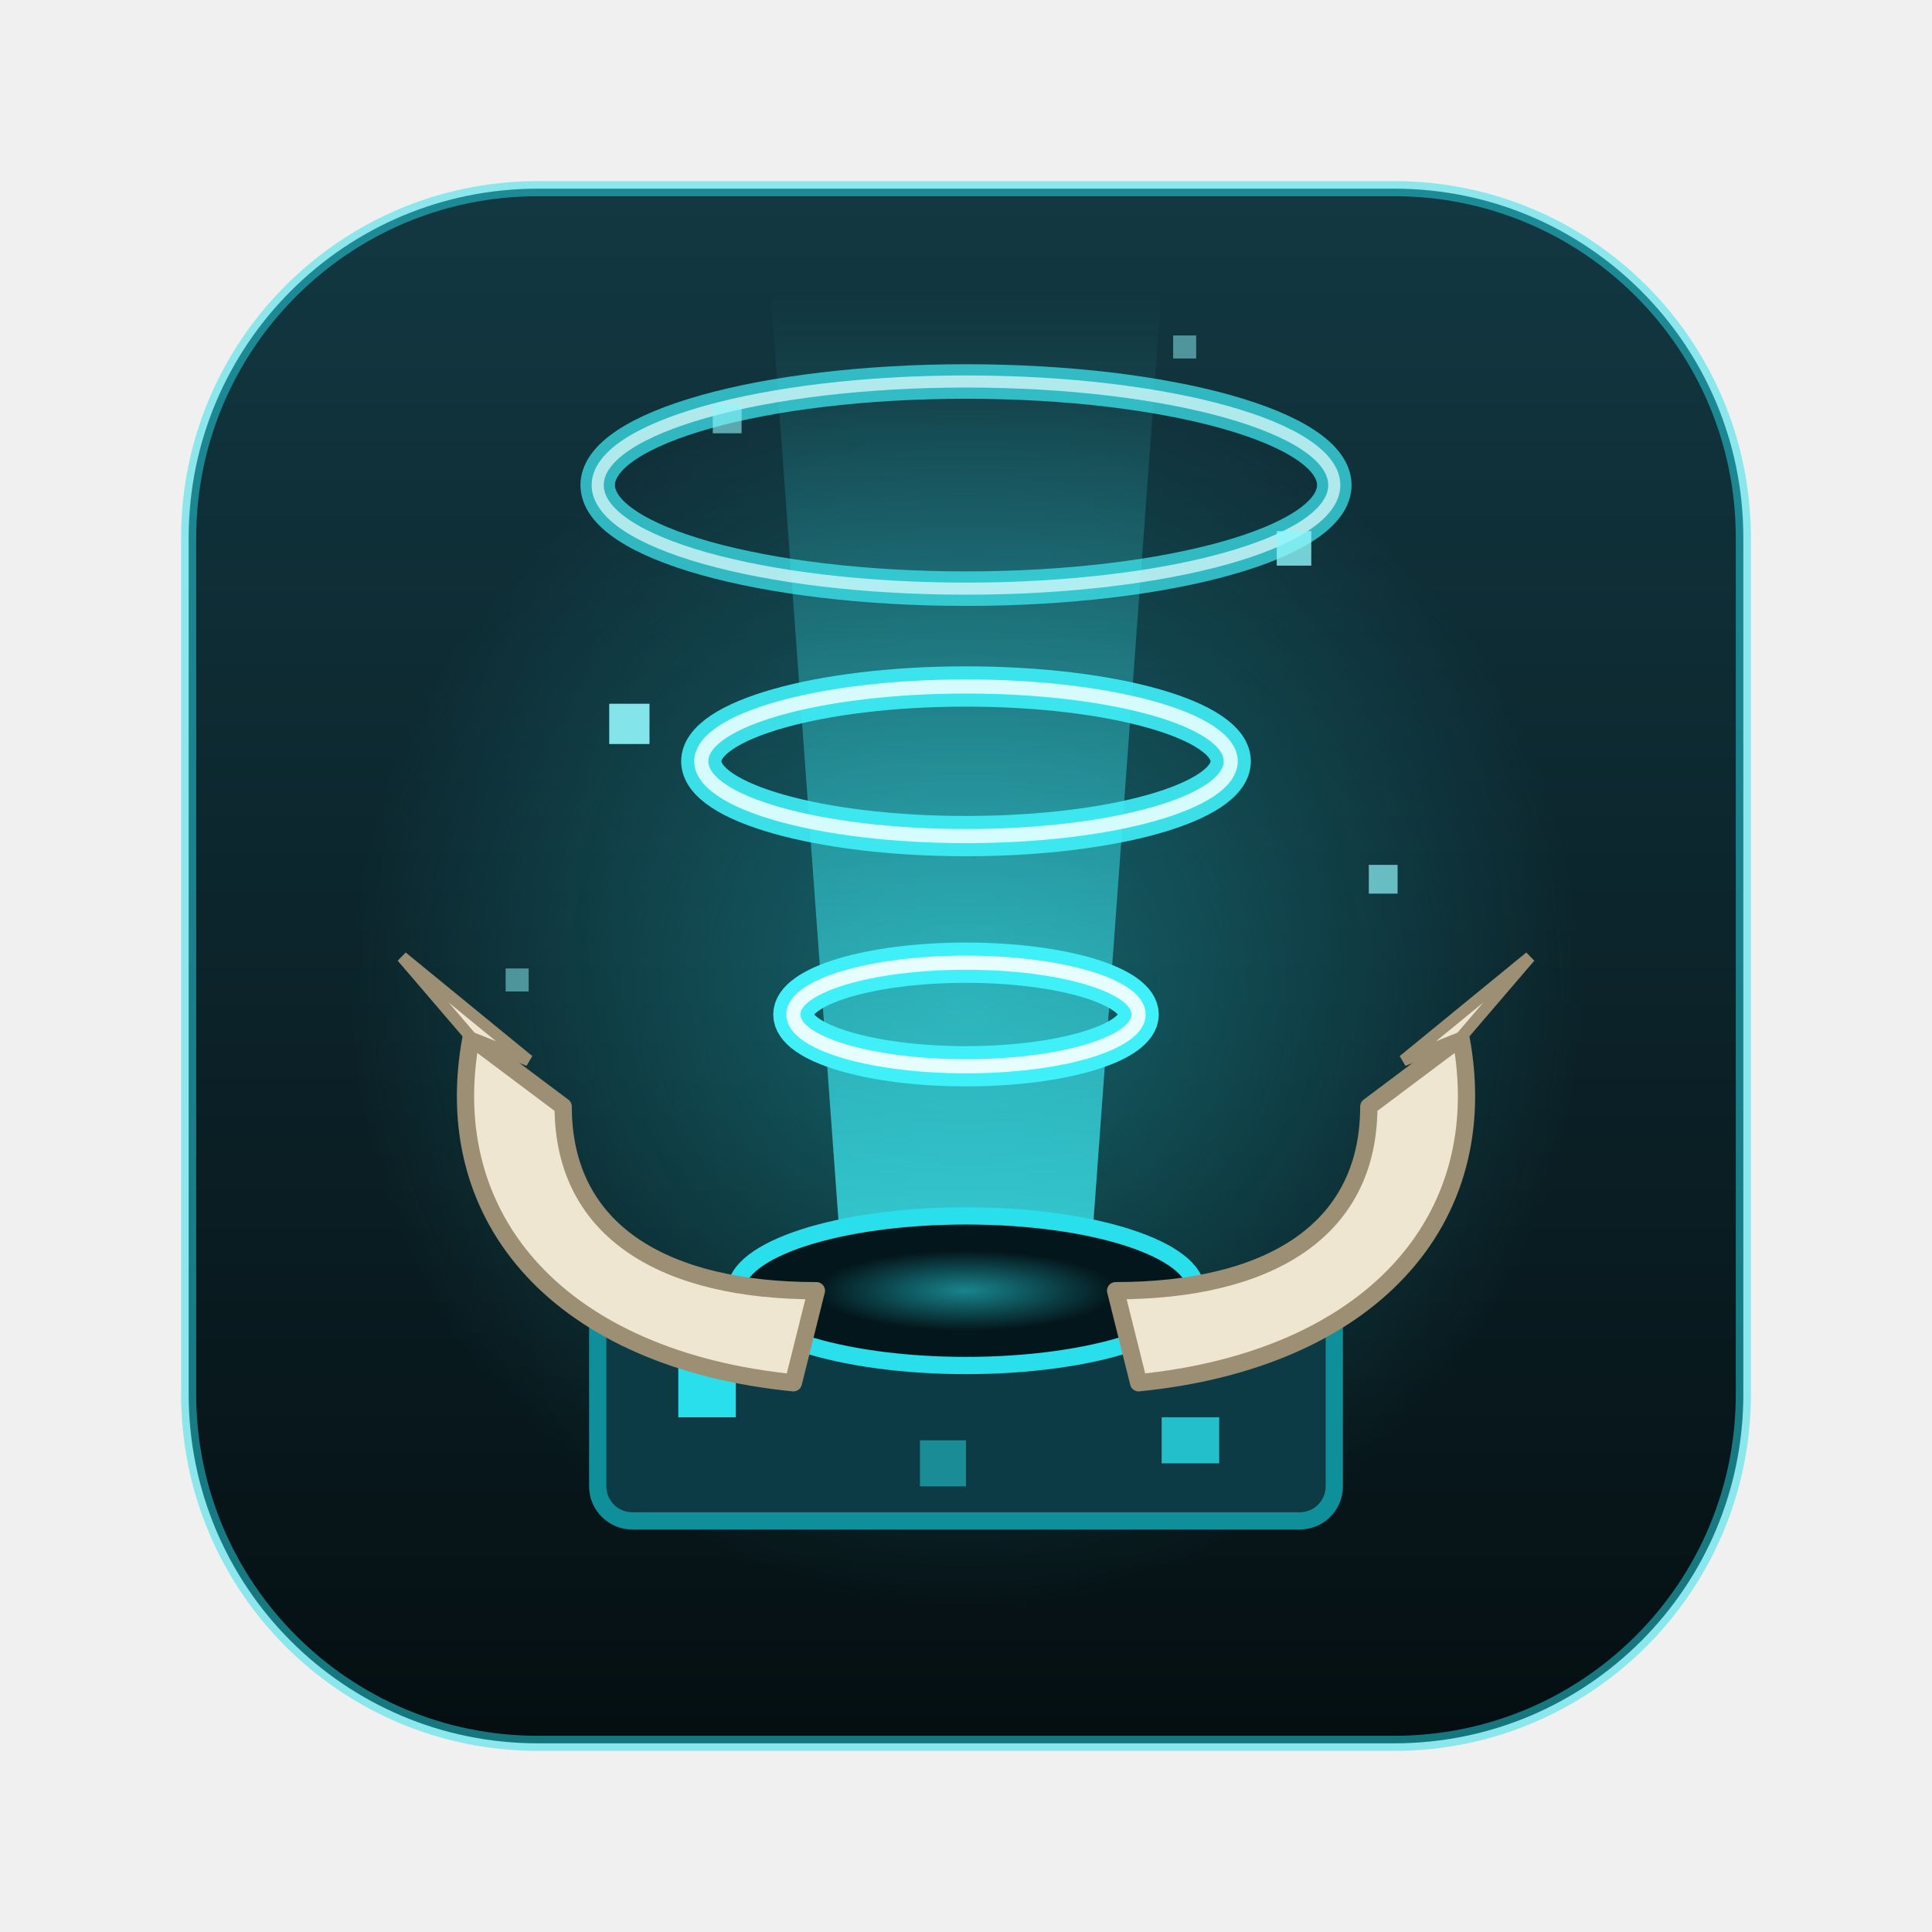
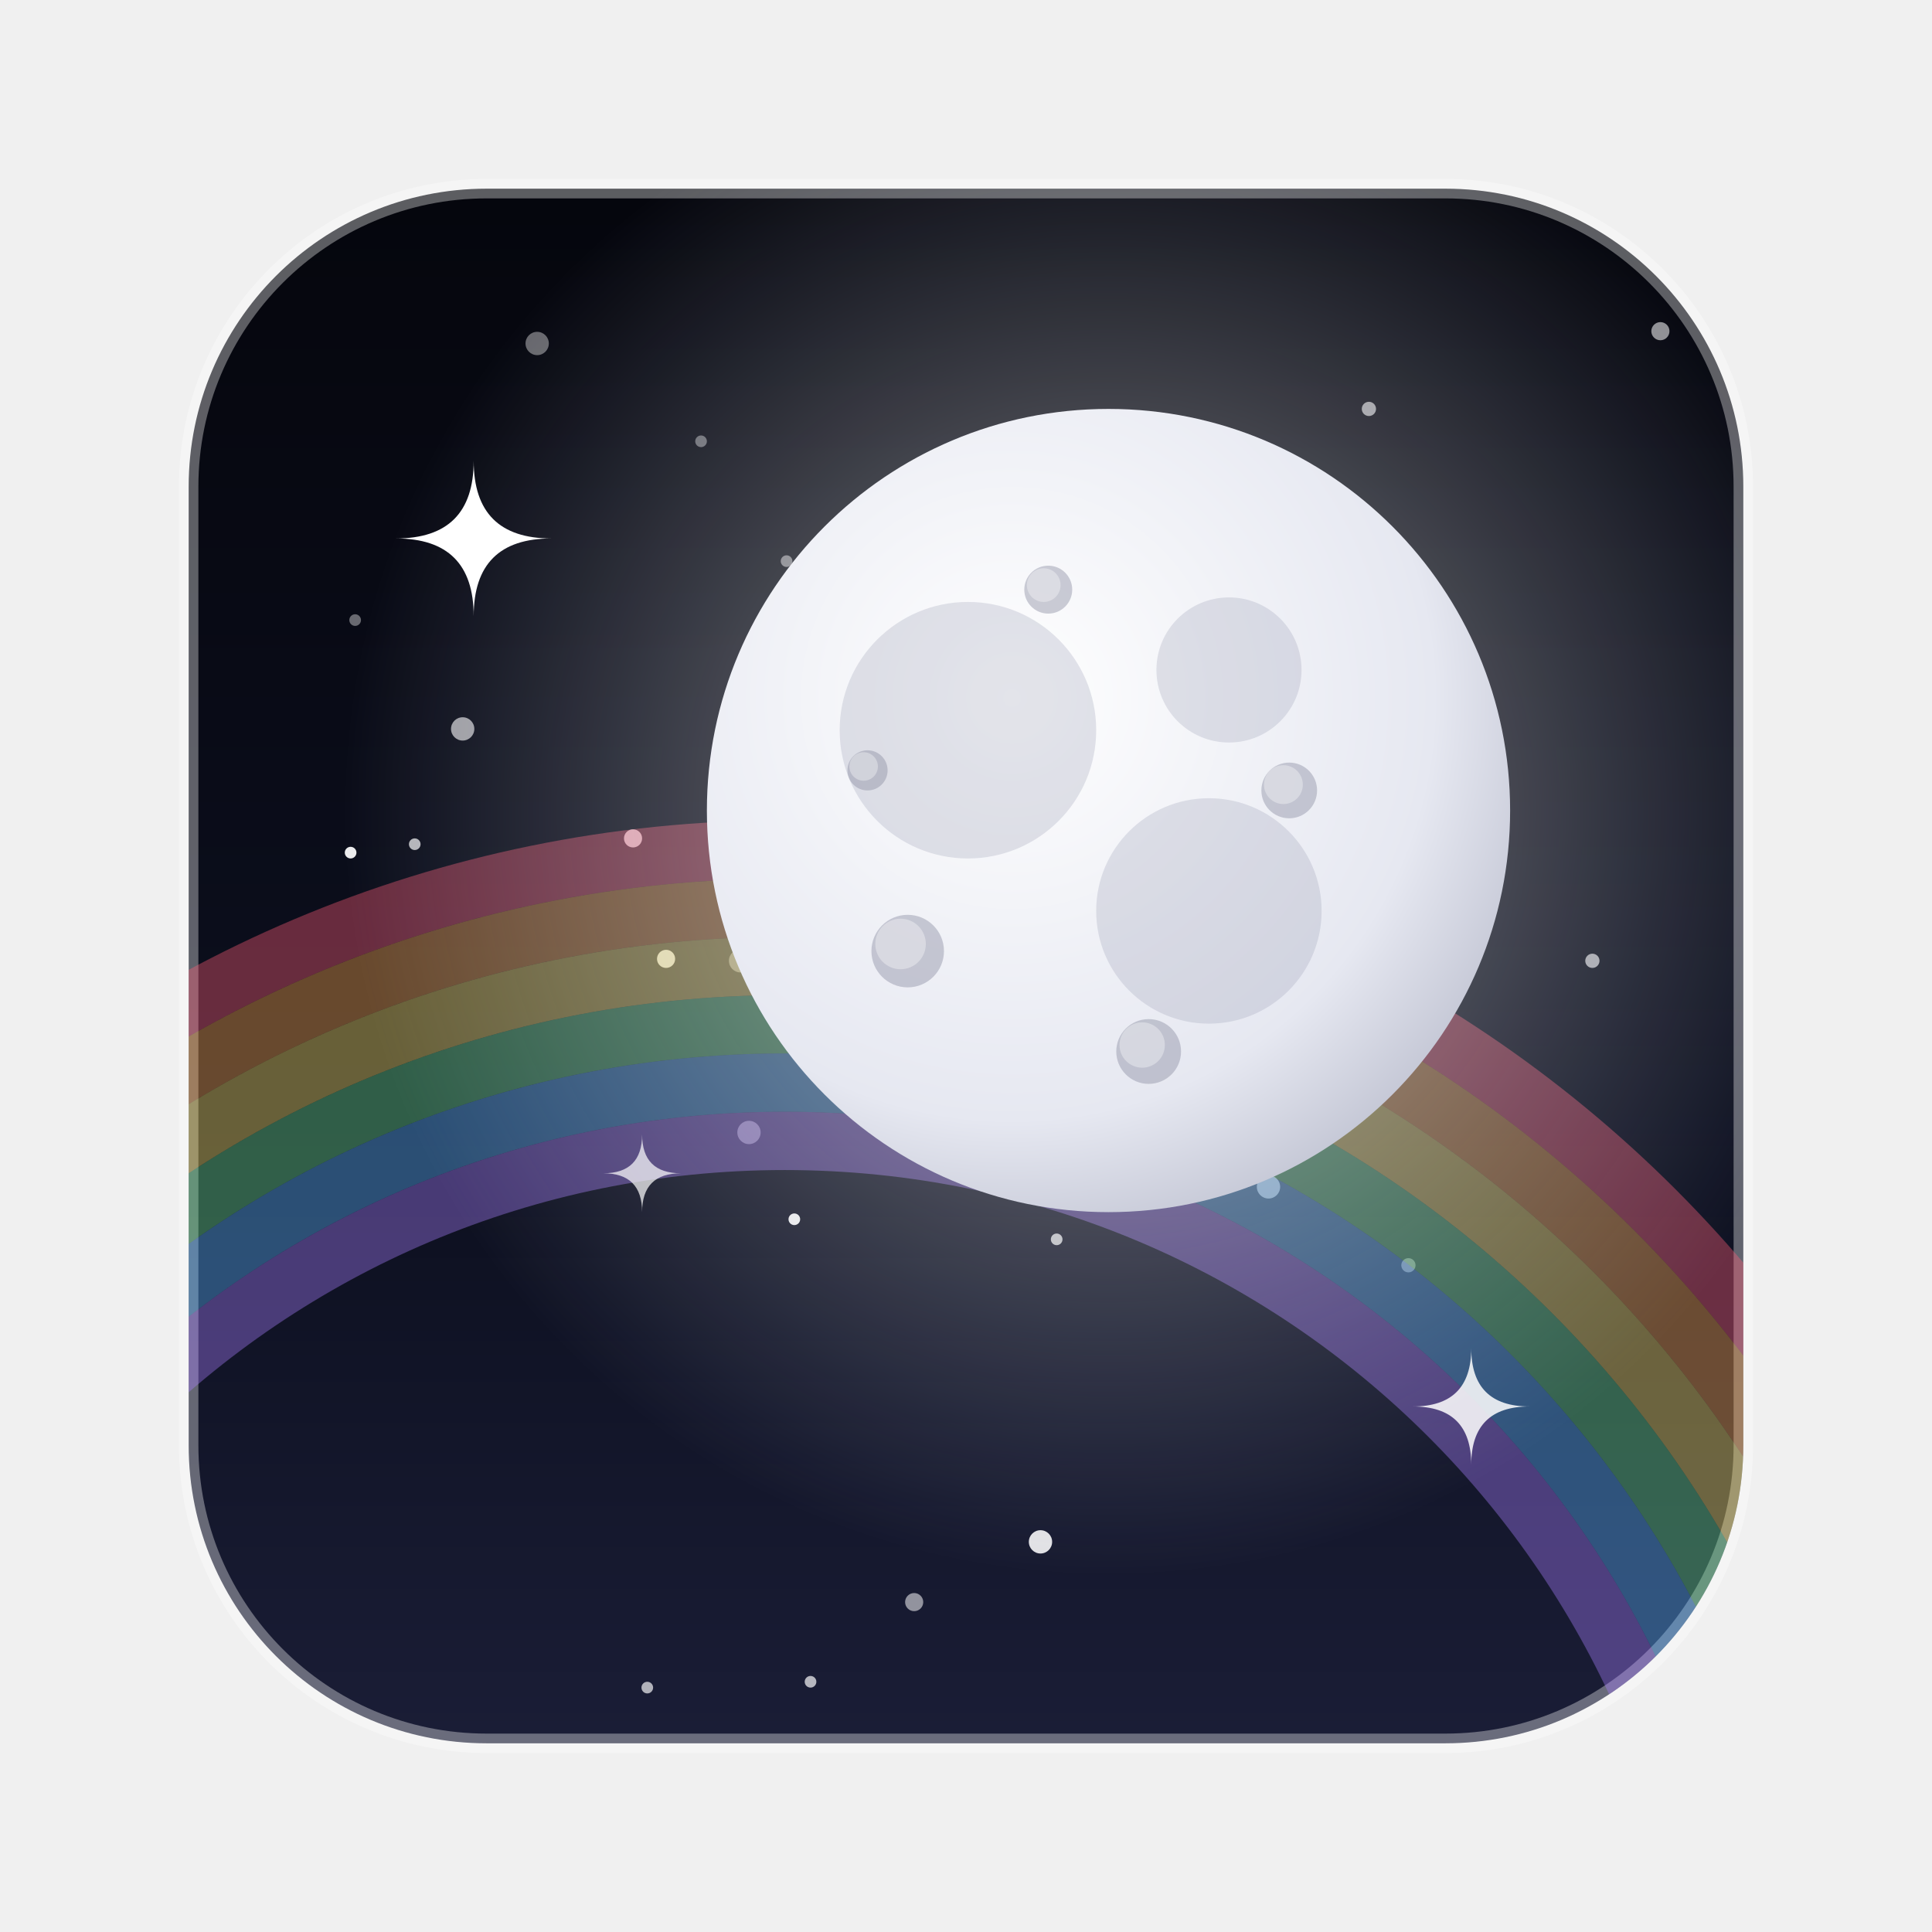
<svg xmlns="http://www.w3.org/2000/svg" width="1024" height="1024" version="1.1" viewBox="0 0 1024 1024">
  <defs>
-     <linearGradient id="bg" x1="0" y1="0" x2="0" y2="1">
-       <stop offset="0" stop-color="#123842" />
-       <stop offset="1" stop-color="#050f12" />
+     <linearGradient id="sky" x1="0" y1="0" x2="0" y2="1">
+       <stop offset="0" stop-color="#05060d" />
+       <stop offset="0.65" stop-color="#0d1020" />
+       <stop offset="1" stop-color="#1a1d36" />
    </linearGradient>
+     <radialGradient id="moonBody" cx="0.38" cy="0.36" r="0.75">
+       <stop offset="0" stop-color="#ffffff" />
+       <stop offset="0.7" stop-color="#e6e8f1" />
+       <stop offset="1" stop-color="#b9bccc" />
+     </radialGradient>
    <radialGradient id="halo" cx="0.5" cy="0.5" r="0.5">
-       <stop offset="0" stop-color="#29dfeb" stop-opacity="0.35" />
-       <stop offset="1" stop-color="#29dfeb" stop-opacity="0" />
+       <stop offset="0.45" stop-color="#ffffff" stop-opacity="0.28" />
+       <stop offset="1" stop-color="#dce4ff" stop-opacity="0" />
    </radialGradient>
-     <radialGradient id="earGlow" cx="0.5" cy="0.5" r="0.5">
-       <stop offset="0" stop-color="#8ff6fb" stop-opacity="0.9" />
-       <stop offset="1" stop-color="#29dfeb" stop-opacity="0" />
+     <radialGradient id="nightHalf" cx="0.3" cy="0.3" r="0.9">
+       <stop offset="0" stop-color="#2c3150" />
+       <stop offset="1" stop-color="#0e101c" />
    </radialGradient>
-     <linearGradient id="beam" x1="0" y1="1" x2="0" y2="0">
-       <stop offset="0" stop-color="#3ff0f8" stop-opacity="0.75" />
-       <stop offset="1" stop-color="#3ff0f8" stop-opacity="0" />
-     </linearGradient>
-     <radialGradient id="soulGlow" cx="0.5" cy="0.5" r="0.5">
-       <stop offset="0" stop-color="#29dfeb" stop-opacity="0.55" />
-       <stop offset="1" stop-color="#29dfeb" stop-opacity="0" />
+     <radialGradient id="dayHalf" cx="0.7" cy="0.3" r="0.9">
+       <stop offset="0" stop-color="#ffffff" />
+       <stop offset="1" stop-color="#c9ccdb" />
    </radialGradient>
  </defs>
-   <rect x="100" y="100" width="824" height="824" rx="185" fill="url(#bg)" stroke="#29dfeb" stroke-opacity="0.5" stroke-width="8" />
-   <circle cx="512" cy="525.5" r="329.4" fill="url(#halo)" />
-   <path d="M444.9 653.6 L408.3 153.4 L615.7 153.4 L579.1 653.6 Z" fill="url(#beam)" />
-   <ellipse cx="512" cy="537.7" rx="91.5" ry="27.45" fill="none" stroke="#3ff0f8" stroke-width="21.35" stroke-opacity="1" />
-   <ellipse cx="512" cy="537.7" rx="91.5" ry="27.45" fill="none" stroke="#e6feff" stroke-width="7.473" stroke-opacity="1" />
-   <ellipse cx="512" cy="403.5" rx="140.3" ry="39.65" fill="none" stroke="#3ff0f8" stroke-width="21.35" stroke-opacity="0.9" />
-   <ellipse cx="512" cy="403.5" rx="140.3" ry="39.65" fill="none" stroke="#e6feff" stroke-width="7.473" stroke-opacity="0.9" />
-   <ellipse cx="512" cy="257.1" rx="195.2" ry="54.9" fill="none" stroke="#3ff0f8" stroke-width="18.3" stroke-opacity="0.7" />
-   <ellipse cx="512" cy="257.1" rx="195.2" ry="54.9" fill="none" stroke="#e6feff" stroke-width="6.405" stroke-opacity="0.7" />
-   <rect x="316.8" y="684.1" width="390.4" height="122" rx="18.3" fill="#0d3b45" stroke="#0e8f99" stroke-width="9.15" />
-   <rect x="359.5" y="720.7" width="30.5" height="30.5" fill="#29dfeb" />
-   <rect x="615.7" y="751.2" width="30.5" height="24.4" fill="#29dfeb" fill-opacity="0.8" />
-   <rect x="487.6" y="763.4" width="24.4" height="24.4" fill="#1a8c96" />
-   <ellipse cx="512" cy="684.1" rx="122" ry="39.65" fill="#03161b" stroke="#29dfeb" stroke-width="9.15" />
-   <ellipse cx="512" cy="684.1" rx="79.3" ry="21.35" fill="url(#soulGlow)" />
-   <path d="M420.5 732.9 C298.5 720.7 231.4 647.5 249.7 549.9 L298.5 586.5 C298.5 653.6 353.4 684.1 432.7 684.1 Z" fill="#efe6d2" stroke="#9c8f74" stroke-width="9.15" stroke-linejoin="round" />
-   <path d="M249.7 549.9 L213.1 507.2 L280.2 562.1 Z" fill="#efe6d2" stroke="#9c8f74" stroke-width="6.1" />
-   <path d="M603.5 732.9 C725.5 720.7 792.6 647.5 774.3 549.9 L725.5 586.5 C725.5 653.6 670.6 684.1 591.3 684.1 Z" fill="#efe6d2" stroke="#9c8f74" stroke-width="9.15" stroke-linejoin="round" />
-   <path d="M774.3 549.9 L810.9 507.2 L743.8 562.1 Z" fill="#efe6d2" stroke="#9c8f74" stroke-width="6.1" />
-   <rect x="322.9" y="373" width="21.35" height="21.35" fill="#8ff6fb" fill-opacity="0.9" />
-   <rect x="676.7" y="281.5" width="18.3" height="18.3" fill="#8ff6fb" fill-opacity="0.8" />
-   <rect x="377.8" y="214.4" width="15.25" height="15.25" fill="#8ff6fb" fill-opacity="0.6" />
-   <rect x="725.5" y="458.4" width="15.25" height="15.25" fill="#8ff6fb" fill-opacity="0.7" />
-   <rect x="268" y="513.3" width="12.2" height="12.2" fill="#8ff6fb" fill-opacity="0.5" />
-   <rect x="621.8" y="177.8" width="12.2" height="12.2" fill="#8ff6fb" fill-opacity="0.5" />
+   <g transform="translate(100 100) scale(3.4333)">
+     <g transform="translate(-8 -8)">
+       <rect x="8.0" y="8.0" width="240.0" height="240.0" rx="46" fill="url(#sky)" stroke="#ffffff" stroke-opacity="0.35" stroke-width="3.0" />
+       <clipPath id="tile">
+         <rect x="8.0" y="8.0" width="240.0" height="240.0" rx="46" />
+       </clipPath>
+       <g clip-path="url(#tile)">
+         <circle cx="87.1" cy="47.0" r="0.9" fill="#ffffff" fill-opacity="0.39" />
+         <circle cx="136.3" cy="96.8" r="0.9" fill="#ffffff" fill-opacity="0.90" />
+         <circle cx="61.8" cy="31.9" r="1.8" fill="#ffffff" fill-opacity="0.39" />
+         <circle cx="33.0" cy="110.5" r="0.9" fill="#ffffff" fill-opacity="0.92" />
+         <circle cx="158.3" cy="147.3" r="0.9" fill="#ffffff" fill-opacity="0.70" />
+         <circle cx="104.0" cy="238.5" r="0.9" fill="#ffffff" fill-opacity="0.68" />
+         <circle cx="42.9" cy="109.2" r="0.9" fill="#ffffff" fill-opacity="0.69" />
+         <circle cx="142.0" cy="170.2" r="0.9" fill="#ffffff" fill-opacity="0.70" />
+         <circle cx="160.2" cy="98.4" r="0.9" fill="#ffffff" fill-opacity="0.69" />
+         <circle cx="155.6" cy="127.2" r="1.8" fill="#ffffff" fill-opacity="0.82" />
+         <circle cx="120.0" cy="226.2" r="1.4" fill="#ffffff" fill-opacity="0.53" />
+         <circle cx="196.3" cy="174.2" r="1.1" fill="#ffffff" fill-opacity="0.40" />
+         <circle cx="81.7" cy="126.9" r="1.4" fill="#ffffff" fill-opacity="0.79" />
+         <circle cx="78.8" cy="239.4" r="0.9" fill="#ffffff" fill-opacity="0.66" />
+         <circle cx="50.3" cy="91.4" r="1.8" fill="#ffffff" fill-opacity="0.60" />
+         <circle cx="235.2" cy="30.0" r="1.4" fill="#ffffff" fill-opacity="0.55" />
+         <circle cx="93.2" cy="127.2" r="1.8" fill="#ffffff" fill-opacity="0.39" />
+         <circle cx="33.7" cy="74.6" r="0.9" fill="#ffffff" fill-opacity="0.39" />
+         <circle cx="174.7" cy="162.1" r="1.8" fill="#ffffff" fill-opacity="0.52" />
+         <circle cx="101.5" cy="167.1" r="0.9" fill="#ffffff" fill-opacity="0.91" />
+         <circle cx="94.5" cy="153.7" r="1.8" fill="#ffffff" fill-opacity="0.39" />
+         <circle cx="190.2" cy="42.0" r="1.1" fill="#ffffff" fill-opacity="0.59" />
+         <circle cx="224.7" cy="127.2" r="1.1" fill="#ffffff" fill-opacity="0.62" />
+         <circle cx="139.5" cy="216.9" r="1.8" fill="#ffffff" fill-opacity="0.87" />
+         <circle cx="76.6" cy="108.3" r="1.4" fill="#ffffff" fill-opacity="0.76" />
+         <circle cx="100.3" cy="65.5" r="0.9" fill="#ffffff" fill-opacity="0.46" />
+         <circle cx="100.0" cy="300.0" r="190.0" fill="none" stroke="#ff5c78" stroke-opacity="0.38" stroke-width="9.0" />
+         <circle cx="100.0" cy="300.0" r="181.0" fill="none" stroke="#ffa84c" stroke-opacity="0.38" stroke-width="9.0" />
+         <circle cx="100.0" cy="300.0" r="172.0" fill="none" stroke="#ffe666" stroke-opacity="0.38" stroke-width="9.0" />
+         <circle cx="100.0" cy="300.0" r="163.0" fill="none" stroke="#6ce08c" stroke-opacity="0.38" stroke-width="9.0" />
+         <circle cx="100.0" cy="300.0" r="154.0" fill="none" stroke="#5cb6ff" stroke-opacity="0.38" stroke-width="9.0" />
+         <circle cx="100.0" cy="300.0" r="145.0" fill="none" stroke="#a880ff" stroke-opacity="0.38" stroke-width="9.0" />
+         <circle cx="150.0" cy="104.0" r="117.8" fill="url(#halo)" />
+         <circle cx="150.0" cy="104.0" r="62.0" fill="url(#moonBody)" />
+         <circle cx="128.3" cy="91.6" r="19.8" fill="#9ca0b4" fill-opacity="0.28" />
+         <circle cx="165.5" cy="119.5" r="17.4" fill="#9ca0b4" fill-opacity="0.28" />
+         <circle cx="168.6" cy="82.3" r="11.2" fill="#9ca0b4" fill-opacity="0.28" />
+         <circle cx="119.0" cy="125.7" r="5.6" fill="#8e92a6" fill-opacity="0.45" />
+         <circle cx="117.9" cy="124.6" r="3.9" fill="#ffffff" fill-opacity="0.35" />
+         <circle cx="177.9" cy="100.9" r="4.3" fill="#8e92a6" fill-opacity="0.45" />
+         <circle cx="177.0" cy="100.0" r="3.0" fill="#ffffff" fill-opacity="0.35" />
+         <circle cx="140.7" cy="69.9" r="3.7" fill="#8e92a6" fill-opacity="0.45" />
+         <circle cx="140.0" cy="69.2" r="2.6" fill="#ffffff" fill-opacity="0.35" />
+         <circle cx="156.2" cy="141.2" r="5.0" fill="#8e92a6" fill-opacity="0.45" />
+         <circle cx="155.2" cy="140.2" r="3.5" fill="#ffffff" fill-opacity="0.35" />
+         <circle cx="112.8" cy="97.8" r="3.1" fill="#8e92a6" fill-opacity="0.45" />
+         <circle cx="112.2" cy="97.2" r="2.2" fill="#ffffff" fill-opacity="0.35" />
+         <path d="M52.0 50.0 Q52.0 62.0 64.0 62.0 Q52.0 62.0 52.0 74.0 Q52.0 62.0 40.0 62.0 Q52.0 62.0 52.0 50.0Z" fill="#ffffff" fill-opacity="1.0" />
+         <path d="M206.0 187.0 Q206.0 196.0 215.0 196.0 Q206.0 196.0 206.0 205.0 Q206.0 196.0 197.0 196.0 Q206.0 196.0 206.0 187.0Z" fill="#ffffff" fill-opacity="0.85" />
+         <path d="M78.0 154.0 Q78.0 160.0 84.0 160.0 Q78.0 160.0 78.0 166.0 Q78.0 160.0 72.0 160.0 Q78.0 160.0 78.0 154.0Z" fill="#ffffff" fill-opacity="0.7" />
+       </g>
+     </g>
+   </g>
</svg>
